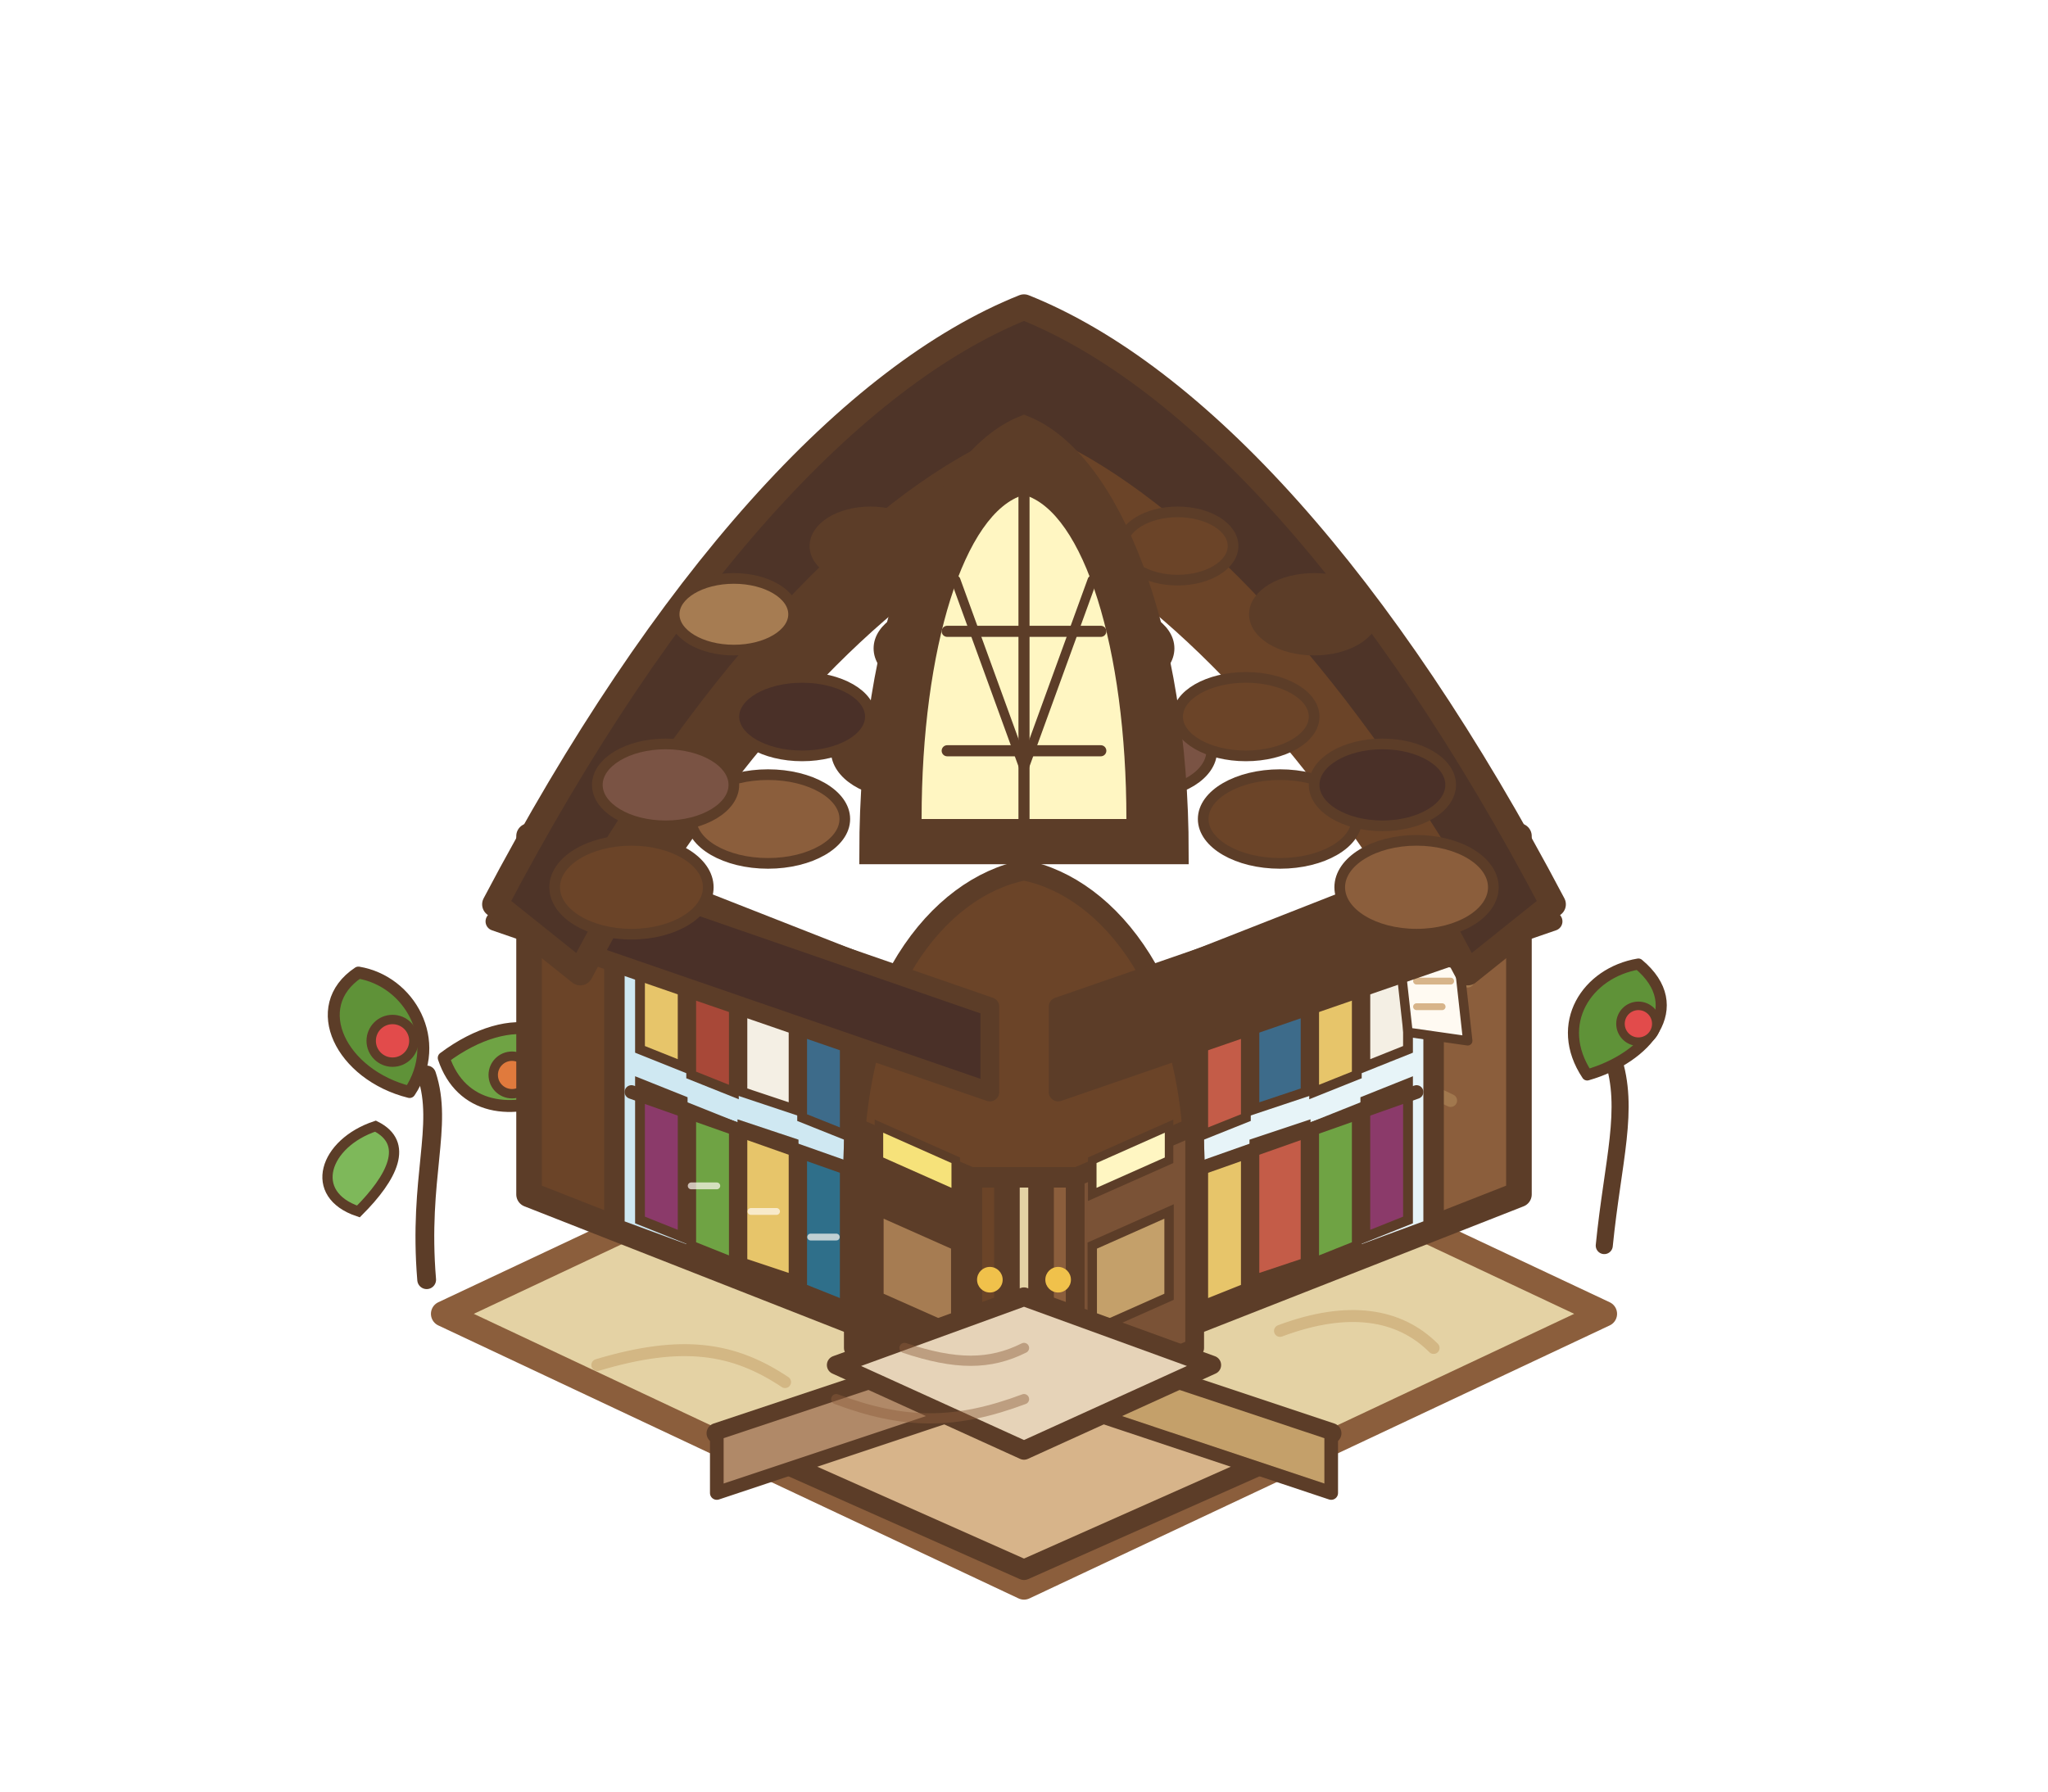
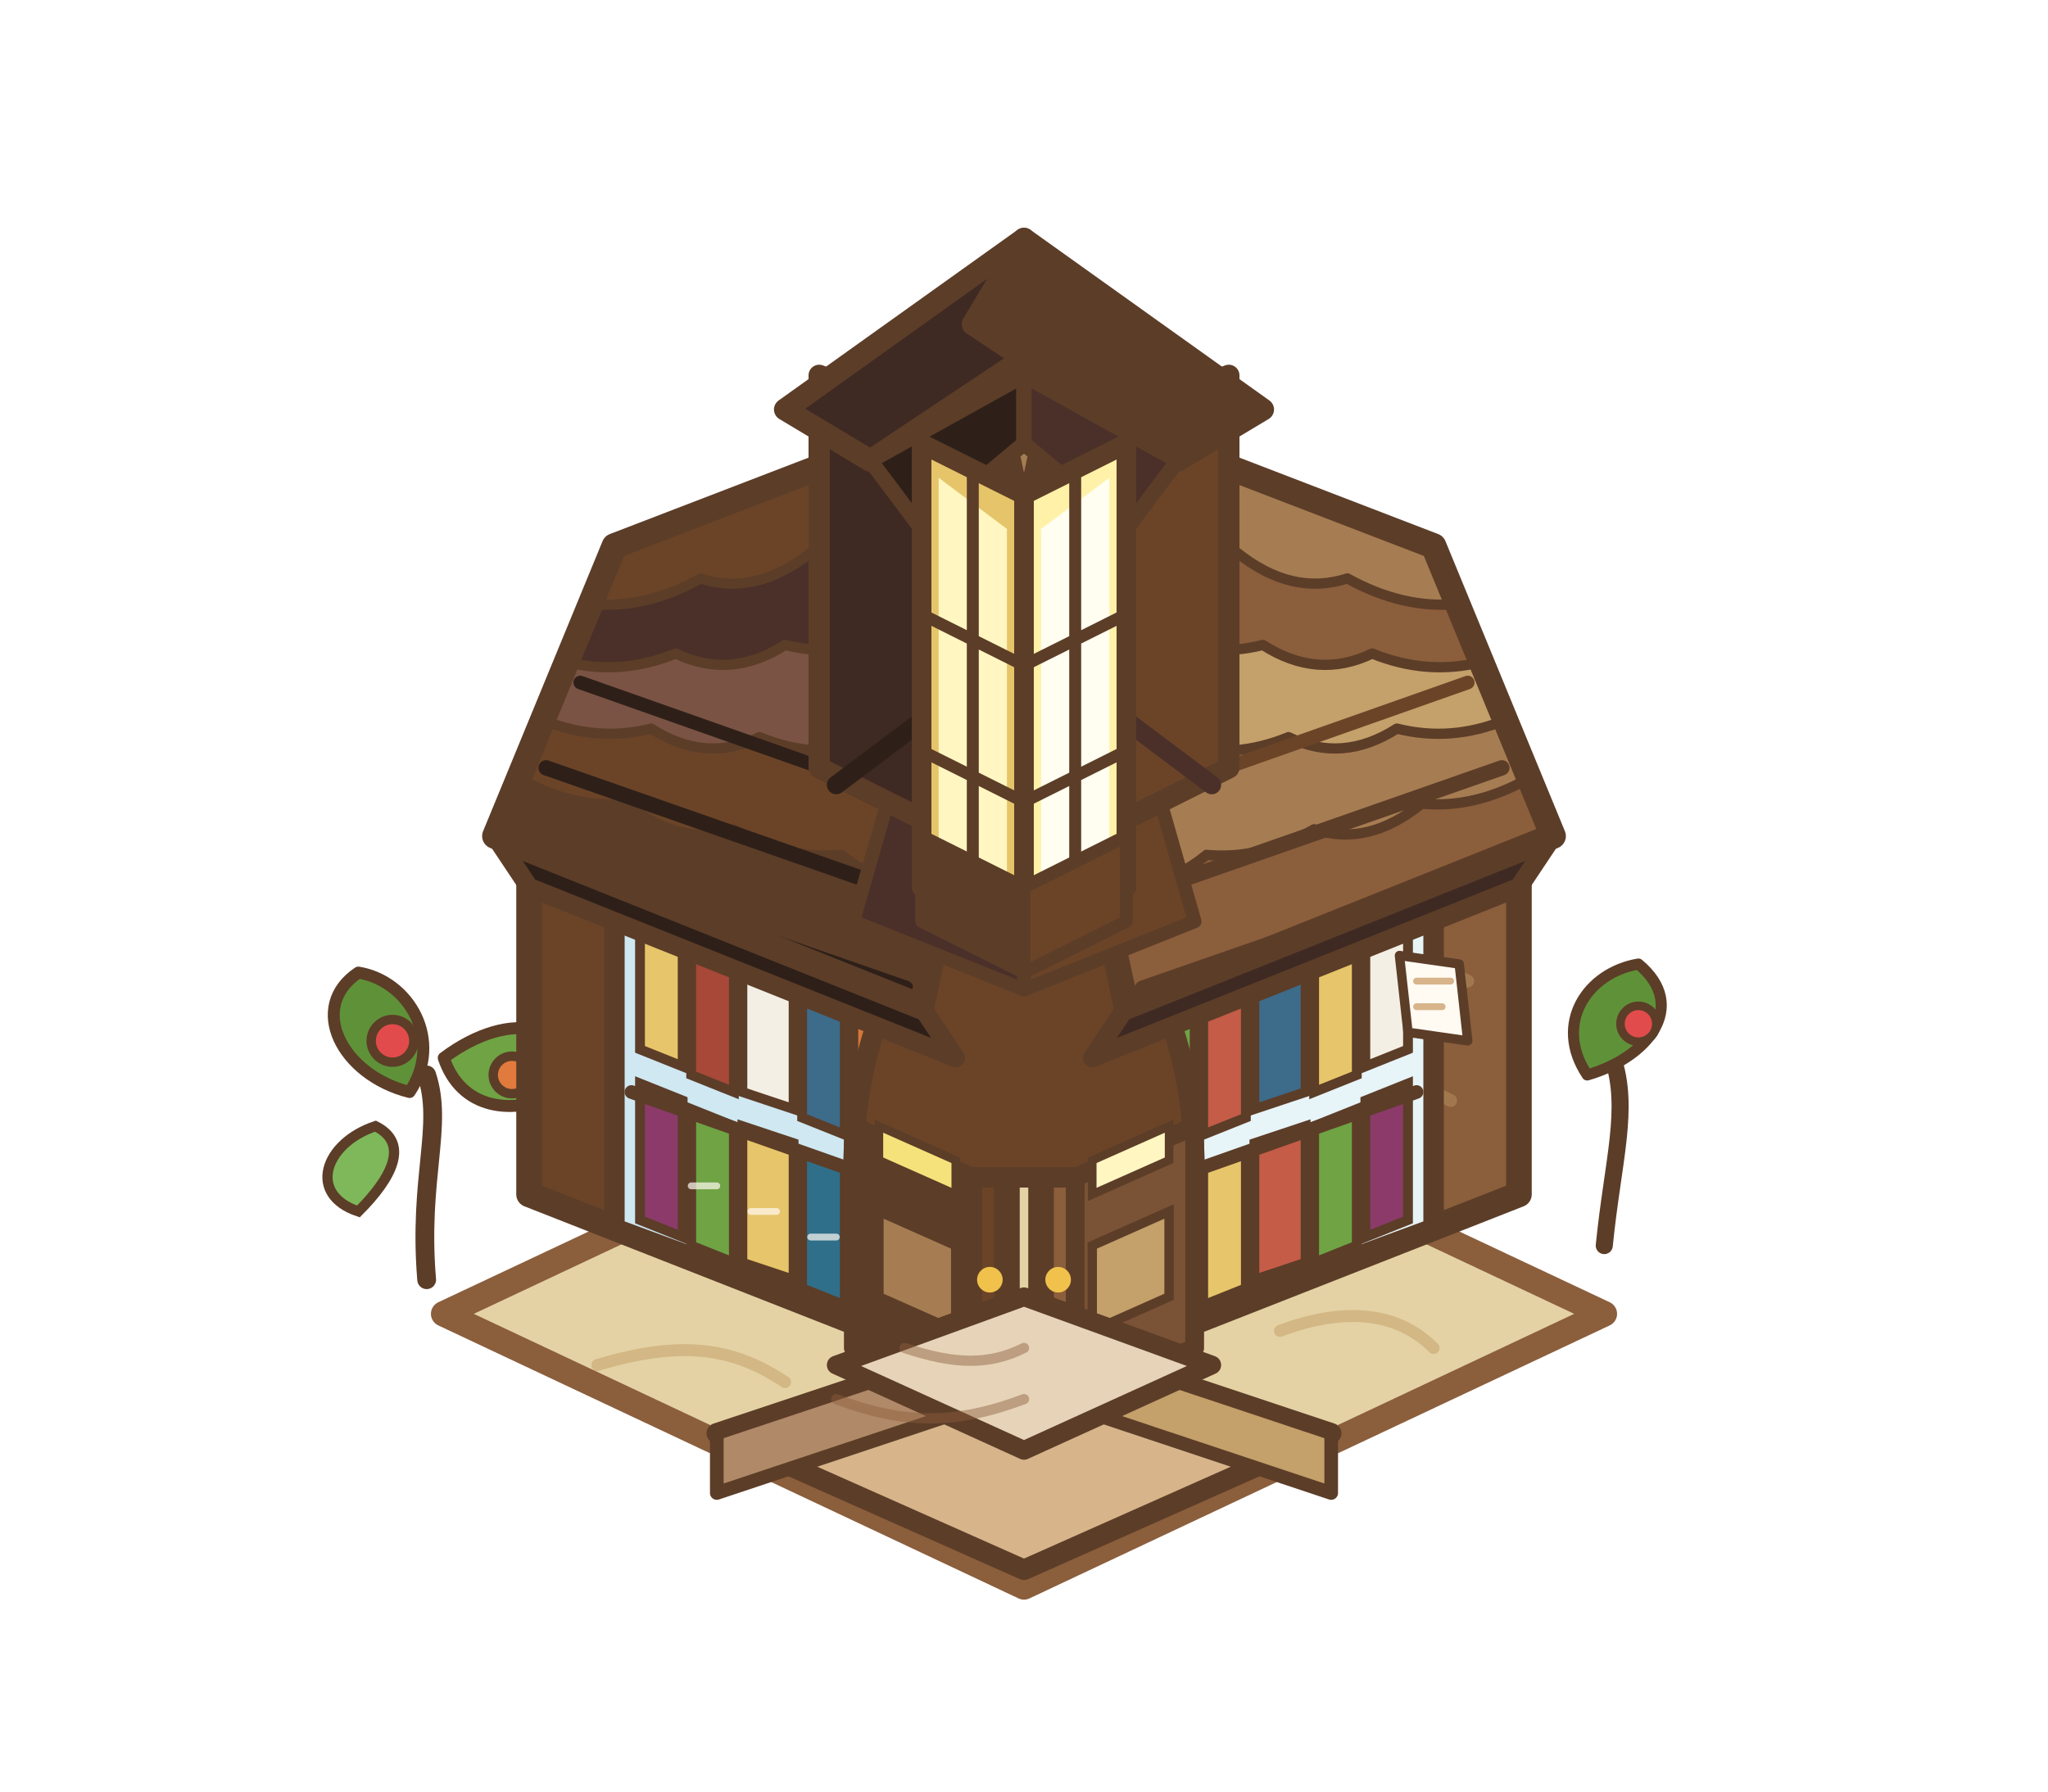
<svg xmlns="http://www.w3.org/2000/svg" viewBox="0 0 240 210" fill="none">
  <polygon points="120,186 188,154 120,122 52,154" fill="#e4d2a4" stroke="#8b5e3c" stroke-width="3" stroke-linejoin="round" />
  <path d="M70 160c10-3 16-2 22 2M150 156c8-3 14-2 18 2" stroke="#c4a06a" stroke-width="1.4" stroke-linecap="round" opacity=".55" />
  <g class="leaf">
    <path d="M50 150c-1-12 2-18 0-24" stroke="#5c3d28" stroke-width="2.2" stroke-linecap="round" fill="none" />
    <path d="M48 128c-8-2-12-10-6-14 6 1 10 8 6 14z" fill="#5f9238" stroke="#5c3d28" stroke-width="1.4" stroke-linejoin="round" />
    <path d="M52 124c8-6 16-4 14 4-6 3-12 2-14-4z" fill="#6fa344" stroke="#5c3d28" stroke-width="1.4" stroke-linejoin="round" />
    <path d="M44 132c-6 2-8 8-2 10 4-4 6-8 2-10z" fill="#7eb85a" stroke="#5c3d28" stroke-width="1.2" />
    <circle cx="46" cy="122" r="2.5" fill="#e24b4b" stroke="#5c3d28" stroke-width="1.1" />
    <circle cx="60" cy="126" r="2.2" fill="#e07a3d" stroke="#5c3d28" stroke-width="1.1" />
  </g>
  <g>
    <path d="M188 146c1-10 3-16 1-22" stroke="#5c3d28" stroke-width="2" stroke-linecap="round" fill="none" />
    <path d="M186 126c7-2 12-8 6-13-6 1-10 7-6 13z" fill="#5f9238" stroke="#5c3d28" stroke-width="1.3" stroke-linejoin="round" />
    <circle cx="192" cy="120" r="2.1" fill="#e24b4b" stroke="#5c3d28" stroke-width="1" />
  </g>
  <polygon points="118,162 62,140 62,98 118,120" fill="#6b4428" stroke="#5c3d28" stroke-width="3" stroke-linejoin="round" />
  <polygon points="122,162 178,140 178,98 122,120" fill="#8b5e3c" stroke="#5c3d28" stroke-width="3" stroke-linejoin="round" />
  <path d="M78 132c12 4 20 3 28-1M86 118c10 3 16 2 22-1" stroke="#8b5e3c" stroke-width="1.5" stroke-linecap="round" opacity=".45" />
  <path d="M140 128c12-4 22-3 30 1M148 114c10-3 18-2 24 1" stroke="#c4a06a" stroke-width="1.5" stroke-linecap="round" opacity=".4" />
  <polygon points="110,158 72,144 72,104 110,118" fill="#cfe8f2" stroke="#5c3d28" stroke-width="2.4" stroke-linejoin="round" />
  <polygon points="130,158 168,144 168,104 130,118" fill="#e7f4f8" stroke="#5c3d28" stroke-width="2.4" stroke-linejoin="round" />
  <polygon points="106,155 100,153 100,137 106,139" fill="#c45c48" stroke="#5c3d28" stroke-width="1.15" />
  <polygon points="99,153 94,151 94,135 99,137" fill="#2f6f8a" stroke="#5c3d28" stroke-width="1.15" />
  <polygon points="93,150 87,148 87,132 93,134" fill="#e7c56a" stroke="#5c3d28" stroke-width="1.15" />
  <polygon points="86,148 81,146 81,130 86,132" fill="#6fa344" stroke="#5c3d28" stroke-width="1.15" />
  <polygon points="80,145 75,143 75,127 80,129" fill="#8b3a6a" stroke="#5c3d28" stroke-width="1.15" />
  <polygon points="106,135 100,133 100,115 106,117" fill="#d4783a" stroke="#5c3d28" stroke-width="1.15" />
  <polygon points="99,133 94,131 94,113 99,115" fill="#3d6b8a" stroke="#5c3d28" stroke-width="1.15" />
  <polygon points="93,130 87,128 87,110 93,112" fill="#f4efe4" stroke="#5c3d28" stroke-width="1.15" />
  <polygon points="86,128 81,126 81,108 86,110" fill="#a84838" stroke="#5c3d28" stroke-width="1.15" />
  <polygon points="80,125 75,123 75,105 80,107" fill="#e7c56a" stroke="#5c3d28" stroke-width="1.15" />
  <path d="M108,140 L74,128" stroke="#5c3d28" stroke-width="1.6" stroke-linecap="round" />
  <path d="M102,148 h3 M95,145 h3 M88,142 h3 M81,139 h3" stroke="#fffaf2" stroke-width="0.8" stroke-linecap="round" opacity=".7" />
  <polygon points="134,155 140,153 140,137 134,139" fill="#2f6f8a" stroke="#5c3d28" stroke-width="1.15" />
  <polygon points="141,153 146,151 146,135 141,137" fill="#e7c56a" stroke="#5c3d28" stroke-width="1.15" />
  <polygon points="147,150 153,148 153,132 147,134" fill="#c45c48" stroke="#5c3d28" stroke-width="1.15" />
  <polygon points="154,148 159,146 159,130 154,132" fill="#6fa344" stroke="#5c3d28" stroke-width="1.15" />
  <polygon points="160,145 165,143 165,127 160,129" fill="#8b3a6a" stroke="#5c3d28" stroke-width="1.15" />
  <polygon points="134,135 140,133 140,115 134,117" fill="#6fa344" stroke="#5c3d28" stroke-width="1.15" />
  <polygon points="141,133 146,131 146,113 141,115" fill="#c45c48" stroke="#5c3d28" stroke-width="1.15" />
  <polygon points="147,130 153,128 153,110 147,112" fill="#3d6b8a" stroke="#5c3d28" stroke-width="1.15" />
  <polygon points="154,128 159,126 159,108 154,110" fill="#e7c56a" stroke="#5c3d28" stroke-width="1.15" />
  <polygon points="160,125 165,123 165,105 160,107" fill="#f4efe4" stroke="#5c3d28" stroke-width="1.15" />
  <path d="M132,140 L166,128" stroke="#5c3d28" stroke-width="1.6" stroke-linecap="round" />
  <g class="page">
    <path d="M164,112 l7,1 1,9 -7,-1 z" fill="#fffaf2" stroke="#5c3d28" stroke-width="1.1" stroke-linejoin="round" />
    <path d="M166,115 h4 M166,118 h3" stroke="#d7b48a" stroke-width="0.8" stroke-linecap="round" />
  </g>
  <path d="M100,138 C100,116 110,104 120,102 C130,104 140,116 140,138 Z" fill="#6b4428" stroke="#5c3d28" stroke-width="2.4" stroke-linejoin="round" />
  <polygon points="114,164 100,158 100,132 114,138" fill="#5c3d28" stroke="#5c3d28" stroke-width="2.2" stroke-linejoin="round" />
  <polygon points="126,164 140,158 140,132 126,138" fill="#7a5236" stroke="#5c3d28" stroke-width="2.2" stroke-linejoin="round" />
  <polygon points="112,156 103,152 103,142 112,146" fill="#a67c52" stroke="#5c3d28" stroke-width="1.1" />
  <polygon points="112,140 103,136 103,132 112,136" fill="#f6e27a" stroke="#5c3d28" stroke-width="1" />
  <polygon points="128,156 137,152 137,142 128,146" fill="#c4a06a" stroke="#5c3d28" stroke-width="1.1" />
  <polygon points="128,140 137,136 137,132 128,136" fill="#fff6c2" stroke="#5c3d28" stroke-width="1" />
  <circle cx="116" cy="150" r="1.5" fill="#f0c14b" />
  <circle cx="124" cy="150" r="1.5" fill="#f0c14b" />
  <polygon points="120,184 156,168 120,156 84,168" fill="#d7b48a" stroke="#5c3d28" stroke-width="2.4" stroke-linejoin="round" />
  <polygon points="84,168 120,156 120,163 84,175" fill="#b08968" stroke="#5c3d28" stroke-width="1.6" stroke-linejoin="round" />
  <polygon points="156,168 120,156 120,163 156,175" fill="#c4a06a" stroke="#5c3d28" stroke-width="1.6" stroke-linejoin="round" />
  <polygon points="120,170 142,160 120,152 98,160" fill="#e6d3b8" stroke="#5c3d28" stroke-width="2.2" stroke-linejoin="round" />
  <path d="M98 164c8 3 14 3 22 0M106 158c6 2 10 2 14 0" stroke="#8b5e3c" stroke-width="1.2" stroke-linecap="round" opacity=".45" />
-   <polygon points="116,128 58,108 64,100 116,118" fill="#4a3028" stroke="#5c3d28" stroke-width="2.2" stroke-linejoin="round" />
-   <polygon points="124,128 182,108 176,100 124,118" fill="#5c3d28" stroke="#5c3d28" stroke-width="2.2" stroke-linejoin="round" />
-   <path d="M58,106 C78,68 100,44 120,36 C140,44 162,68 182,106 L172,114 C154,80 136,58 120,52 C104,58 86,80 68,114 Z" fill="#4e3428" stroke="#5c3d28" stroke-width="3" stroke-linejoin="round" />
-   <path d="M70,100 C86,74 104,56 120,50 L120,62 C106,68 90,84 76,106 Z" fill="#5c3d28" />
-   <path d="M170,100 C154,74 136,56 120,50 L120,62 C134,68 150,84 164,106 Z" fill="#6b4428" />
-   <g stroke="#5c3d28" stroke-width="1.25">
-     <ellipse cx="74" cy="104" rx="9" ry="5.5" fill="#6b4428" />
-     <ellipse cx="90" cy="96" rx="9" ry="5.2" fill="#8b5e3c" />
-     <ellipse cx="106" cy="88" rx="8" ry="5" fill="#5c3d28" />
-     <ellipse cx="78" cy="92" rx="8" ry="4.8" fill="#7a5344" />
-     <ellipse cx="94" cy="84" rx="8" ry="4.6" fill="#4a3028" />
-     <ellipse cx="110" cy="76" rx="7" ry="4.4" fill="#6b4428" />
-     <ellipse cx="86" cy="72" rx="7" ry="4.2" fill="#a67c52" />
-     <ellipse cx="102" cy="64" rx="6.5" ry="4" fill="#5c3d28" />
-     <ellipse cx="166" cy="104" rx="9" ry="5.5" fill="#8b5e3c" />
-     <ellipse cx="150" cy="96" rx="9" ry="5.2" fill="#6b4428" />
-     <ellipse cx="134" cy="88" rx="8" ry="5" fill="#7a5344" />
-     <ellipse cx="162" cy="92" rx="8" ry="4.8" fill="#4a3028" />
-     <ellipse cx="146" cy="84" rx="8" ry="4.6" fill="#6b4428" />
-     <ellipse cx="130" cy="76" rx="7" ry="4.4" fill="#a67c52" />
-     <ellipse cx="154" cy="72" rx="7" ry="4.2" fill="#5c3d28" />
-     <ellipse cx="138" cy="64" rx="6.5" ry="4" fill="#6b4428" />
+   <defs>
+     <clipPath id="roofL">
+       <path d="M58,98 L108,118 L124,44 L72,64 Z" />
+     </clipPath>
+     <clipPath id="roofR">
+       <path d="M182,98 L132,118 L116,44 L168,64 Z" />
+     </clipPath>
+   </defs>
+   <path d="M58,98 L108,118 L124,44 L72,64 Z" fill="#3e2a22" />
+   <path d="M182,98 L132,118 L116,44 L168,64 Z" fill="#5c3d28" />
+   <path d="M58,98 L108,118 L112,124 L62,104 Z" fill="#2e2018" />
+   <path d="M182,98 L132,118 L128,124 L178,104 Z" fill="#3e2a22" />
+   <g clip-path="url(#roofL)">
+     <path d="M58.0,98.0 Q64.2,102.6 70.5,103.0 Q76.8,109.1 83.0,108.0 Q89.2,112.6 95.5,113.0 Q101.8,119.1 108.0,118.0 L112.2,98.8 L61.6,89.2 Z" fill="#5c3d28" stroke="#5c3d28" stroke-width="1.2" stroke-linejoin="round" />
+     <path d="M60.8,91.2 Q67.1,94.8 73.4,94.2 Q79.7,99.3 86.0,97.2 Q92.3,100.8 98.6,100.2 Q104.9,105.3 111.2,103.2 L115.4,84.0 L64.4,82.4 Z" fill="#6b4428" stroke="#5c3d28" stroke-width="1.2" stroke-linejoin="round" />
+     <path d="M63.6,84.4 Q70.0,87.0 76.3,85.4 Q82.7,89.5 89.0,86.4 Q95.3,89.0 101.7,87.4 Q108.1,91.5 114.4,88.4 L118.6,69.2 L67.2,75.6 Z" fill="#7a5344" stroke="#5c3d28" stroke-width="1.2" stroke-linejoin="round" />
+     <path d="M66.4,77.6 Q72.8,79.2 79.2,76.6 Q85.6,79.7 92.0,75.6 Q98.4,77.2 104.8,74.6 Q111.2,77.7 117.6,73.6 L121.8,54.4 L70.0,68.8 Z" fill="#4a3028" stroke="#5c3d28" stroke-width="1.2" stroke-linejoin="round" />
+     <path d="M69.2,70.8 Q75.7,71.4 82.1,67.8 Q88.5,69.9 95.0,64.8 Q101.5,65.4 107.9,61.8 Q114.3,63.9 120.8,58.8 L124.0,44.0 L72.0,64.0 Z" fill="#6b4428" stroke="#5c3d28" stroke-width="1.2" stroke-linejoin="round" />
+     <path d="M60,100 L106,116" stroke="#2e2018" stroke-width="2.2" stroke-linecap="round" />
+     <path d="M64,90 L104,104" stroke="#2e2018" stroke-width="1.8" stroke-linecap="round" />
+     <path d="M68,80 L102,92" stroke="#2e2018" stroke-width="1.6" stroke-linecap="round" />
  </g>
-   <path d="M102,100 C102,74 110,54 120,50 C130,54 138,74 138,100 Z" fill="#5c3d28" stroke="#5c3d28" stroke-width="2.6" />
-   <path d="M108,96 C108,76 113,60 120,58 C127,60 132,76 132,96 Z" fill="#f6e27a" stroke="#5c3d28" stroke-width="1.6" />
-   <path class="glow" d="M108,96 C108,76 113,60 120,58 C127,60 132,76 132,96 Z" fill="#fff6c2" />
-   <path d="M120,58 v38 M111,74 h18 M111,88 h18" stroke="#5c3d28" stroke-width="1.3" stroke-linecap="round" />
-   <path d="M120,90 L112,68 M120,90 L128,68 M120,90 L120,60" stroke="#5c3d28" stroke-width="1.1" stroke-linecap="round" />
+   <g clip-path="url(#roofR)">
+     <path d="M182.0,98.0 Q175.8,102.6 169.5,103.0 Q163.2,109.1 157.0,108.0 Q150.8,112.6 144.5,113.0 Q138.2,119.1 132.0,118.0 L127.8,98.8 L178.4,89.2 Z" fill="#8b5e3c" stroke="#5c3d28" stroke-width="1.2" stroke-linejoin="round" />
+     <path d="M179.2,91.2 Q172.9,94.8 166.6,94.2 Q160.3,99.3 154.0,97.2 Q147.7,100.8 141.4,100.2 Q135.1,105.3 128.8,103.2 L124.6,84.0 L175.6,82.4 Z" fill="#a67c52" stroke="#5c3d28" stroke-width="1.2" stroke-linejoin="round" />
+     <path d="M176.4,84.4 Q170.1,87.0 163.7,85.4 Q157.3,89.5 151.0,86.4 Q144.7,89.0 138.3,87.4 Q131.9,91.5 125.6,88.4 L121.4,69.2 L172.8,75.6 Z" fill="#c4a06a" stroke="#5c3d28" stroke-width="1.2" stroke-linejoin="round" />
+     <path d="M173.6,77.6 Q167.2,79.2 160.8,76.6 Q154.4,79.7 148.0,75.6 Q141.6,77.2 135.2,74.6 Q128.8,77.7 122.4,73.6 L118.2,54.4 L170.0,68.8 Z" fill="#8b5e3c" stroke="#5c3d28" stroke-width="1.2" stroke-linejoin="round" />
+     <path d="M170.8,70.8 Q164.4,71.4 157.9,67.8 Q151.4,69.9 145.0,64.8 Q138.6,65.4 132.1,61.8 Q125.7,63.9 119.2,58.8 L116.0,44.0 L168.0,64.0 Z" fill="#a67c52" stroke="#5c3d28" stroke-width="1.2" stroke-linejoin="round" />
+     <path d="M180,100 L134,116" stroke="#5c3d28" stroke-width="2.2" stroke-linecap="round" />
+     <path d="M176,90 L136,104" stroke="#5c3d28" stroke-width="1.8" stroke-linecap="round" />
+     <path d="M172,80 L138,92" stroke="#6b4428" stroke-width="1.6" stroke-linecap="round" />
+   </g>
+   <path d="M58,98 L108,118 L124,44 L72,64 Z" fill="none" stroke="#5c3d28" stroke-width="3" stroke-linejoin="round" />
+   <path d="M182,98 L132,118 L116,44 L168,64 Z" fill="none" stroke="#5c3d28" stroke-width="3" stroke-linejoin="round" />
+   <path d="M58,98 L108,118 L112,124 L62,104 Z" fill="none" stroke="#5c3d28" stroke-width="2.2" stroke-linejoin="round" />
+   <path d="M182,98 L132,118 L128,124 L178,104 Z" fill="none" stroke="#5c3d28" stroke-width="2.2" stroke-linejoin="round" />
+   <path d="M100,108 L120,116 L120,100 L104,94 Z" fill="#4a3028" stroke="#5c3d28" stroke-width="1.6" stroke-linejoin="round" />
+   <path d="M140,108 L120,116 L120,100 L136,94 Z" fill="#6b4428" stroke="#5c3d28" stroke-width="1.6" stroke-linejoin="round" />
+   <path d="M96,90 L112,98 L112,50 L96,44 Z" fill="#3e2a22" stroke="#5c3d28" stroke-width="2.5" stroke-linejoin="round" />
+   <path d="M144,90 L128,98 L128,50 L144,44 Z" fill="#6b4428" stroke="#5c3d28" stroke-width="2.5" stroke-linejoin="round" />
+   <path d="M98,92 L114,80" stroke="#2e2018" stroke-width="2.2" stroke-linecap="round" />
+   <path d="M142,92 L126,80" stroke="#4a3028" stroke-width="2.2" stroke-linecap="round" />
+   <path d="M92,48 L120,28 L126,38 L102,54 Z" fill="#3e2a22" stroke="#5c3d28" stroke-width="2.6" stroke-linejoin="round" />
+   <path d="M148,48 L120,28 L114,38 L138,54 Z" fill="#5c3d28" stroke="#5c3d28" stroke-width="2.6" stroke-linejoin="round" />
+   <path d="M102,54 L120,44 L120,52 L108,62 Z" fill="#2e2018" stroke="#5c3d28" stroke-width="1.8" stroke-linejoin="round" />
+   <path d="M138,54 L120,44 L120,52 L132,62 Z" fill="#4a3028" stroke="#5c3d28" stroke-width="1.8" stroke-linejoin="round" />
+   <path d="M108,104 L120,110 L120,58 L108,52 Z" fill="#e6c56a" stroke="#5c3d28" stroke-width="2.3" stroke-linejoin="round" />
+   <path d="M132,104 L120,110 L120,58 L132,52 Z" fill="#fff1a8" stroke="#5c3d28" stroke-width="2.3" stroke-linejoin="round" />
+   <path class="glow" d="M110,100 L118,105 L118,62 L110,56 Z" fill="#fff6c2" />
+   <path class="glow" d="M130,100 L122,105 L122,62 L130,56 Z" fill="#fffef0" />
+   <path d="M114,55 L114,106 M108,72 L120,78 M108,88 L120,94" stroke="#5c3d28" stroke-width="1.4" stroke-linecap="round" />
+   <path d="M126,55 L126,106 M132,72 L120,78 M132,88 L120,94" stroke="#5c3d28" stroke-width="1.4" stroke-linecap="round" />
+   <path d="M108,108 L120,114 L120,104 L108,98 Z" fill="#5c3d28" stroke="#5c3d28" stroke-width="1.5" stroke-linejoin="round" />
+   <path d="M132,108 L120,114 L120,104 L132,98 Z" fill="#6b4428" stroke="#5c3d28" stroke-width="1.5" stroke-linejoin="round" />
</svg>
